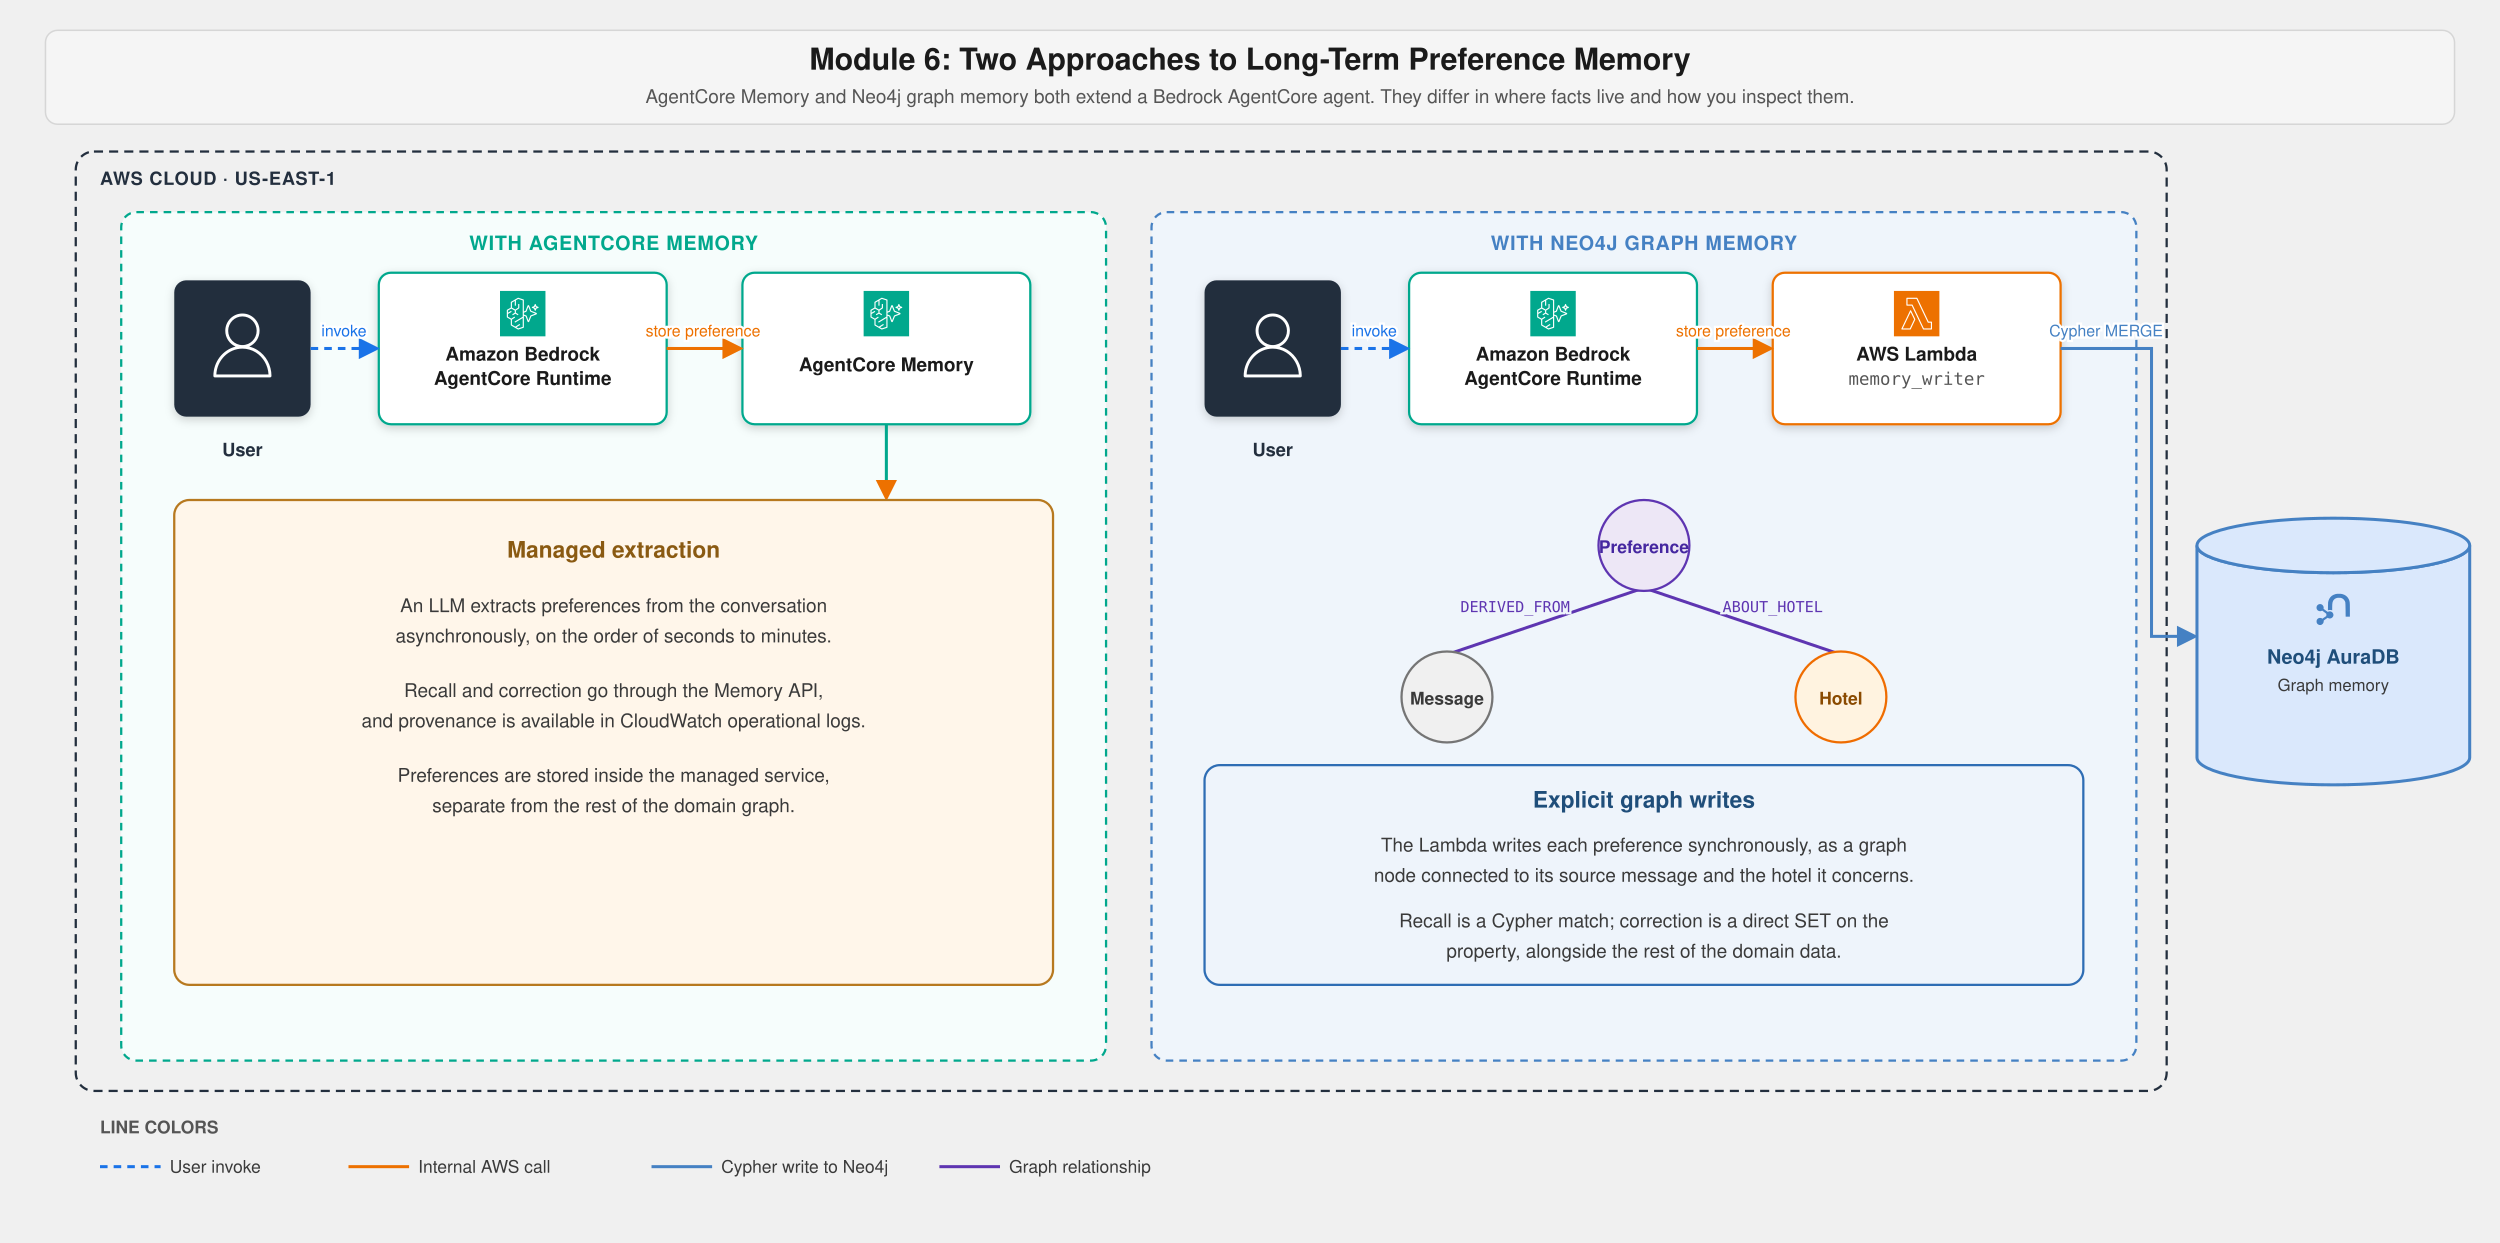
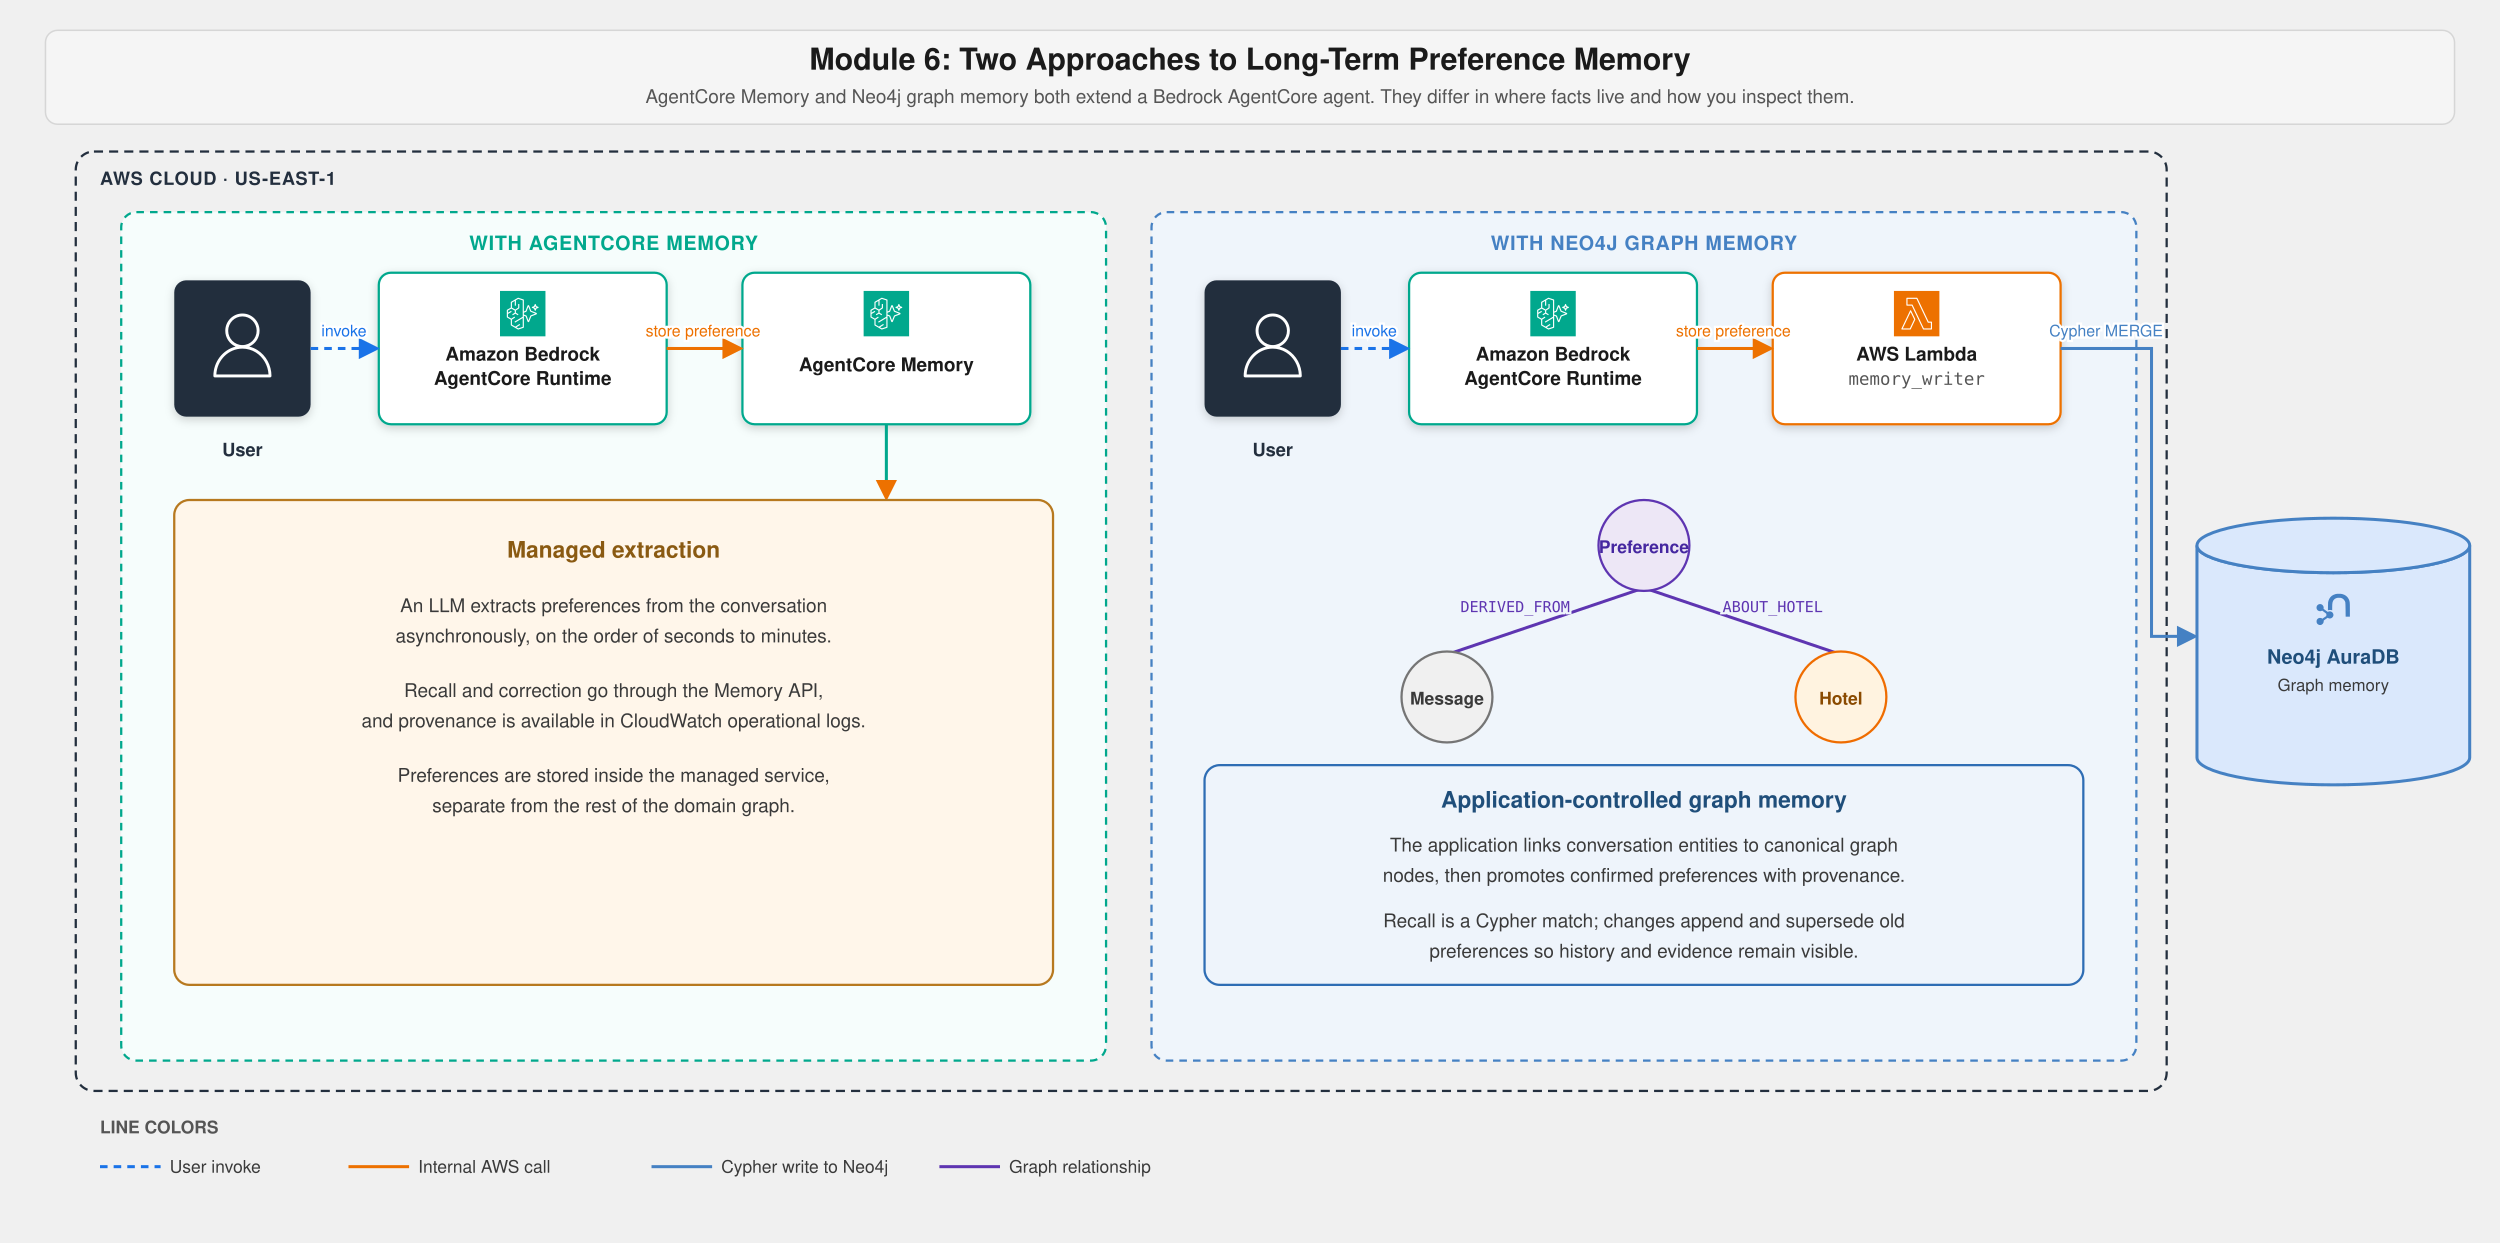
<svg xmlns="http://www.w3.org/2000/svg" viewBox="0 0 1650 820" font-family="'Helvetica Neue', Helvetica, Arial, sans-serif">
  <defs>
    <filter id="shM6" x="-20%" y="-20%" width="140%" height="140%">
      <feDropShadow dx="0" dy="2" stdDeviation="3" flood-color="#1a1a1a" flood-opacity="0.18" />
    </filter>
    <marker id="arrowBlueDashedM6" viewBox="0 0 10 10" refX="8" refY="5" markerWidth="7" markerHeight="7" orient="auto-start-reverse">
      <path d="M0,0 L10,5 L0,10 z" fill="#1A73E8" />
    </marker>
    <marker id="arrowOrangeM6" viewBox="0 0 10 10" refX="8" refY="5" markerWidth="7" markerHeight="7" orient="auto-start-reverse">
      <path d="M0,0 L10,5 L0,10 z" fill="#ED7100" />
    </marker>
    <marker id="arrowSteelM6" viewBox="0 0 10 10" refX="8" refY="5" markerWidth="7" markerHeight="7" orient="auto-start-reverse">
      <path d="M0,0 L10,5 L0,10 z" fill="#4581C3" />
    </marker>
    <symbol id="icon-agentcore" viewBox="0 0 80 80">
      <rect width="80" height="80" fill="#01A88D" />
      <path d="M67.372 28.073L64.178 26.792L62.933 23.634C62.781 23.252 62.412 23.001 62.002 23.001C61.591 23.001 61.222 23.253 61.071 23.636L59.814 26.838L56.638 28.071C56.253 28.22 55.999 28.592 56 29.005C56.001 29.419 56.257 29.79 56.643 29.937L59.89 31.178L61.062 34.348C61.205 34.735 61.572 34.995 61.985 35.001H62C62.407 35.001 62.774 34.754 62.928 34.375L64.231 31.142L67.36 29.934C67.743 29.786 67.997 29.418 68 29.007C68.003 28.597 67.754 28.226 67.372 28.073ZM63.106 29.432C62.849 29.532 62.643 29.734 62.539 29.991L62.04 31.227L61.607 30.058C61.508 29.788 61.296 29.574 61.027 29.471L59.782 28.996L60.947 28.543C61.207 28.442 61.414 28.237 61.516 27.977L62.004 26.732L62.435 27.822C62.523 28.142 62.767 28.398 63.079 28.506L64.269 28.983L63.106 29.432ZM64.053 38.6L54.914 34.934L51.351 25.902C51.123 25.325 50.575 24.953 49.955 24.953C49.335 24.954 48.786 25.327 48.56 25.905L44.958 35.083L42 36.23V16C42 15.569 41.725 15.188 41.316 15.051L32.316 12.051C32.042 11.961 31.744 11.991 31.496 12.136L19.496 19.136C19.189 19.315 19 19.645 19 20V29.42L12.504 33.132C12.192 33.309 12 33.641 12 34V46C12 46.359 12.192 46.69 12.504 46.868L19 50.58V60C19 60.355 19.189 60.684 19.496 60.864L31.496 67.864C31.65 67.954 31.825 68 32 68C32.106 68 32.213 67.983 32.316 67.949L41.316 64.949C41.725 64.812 42 64.431 42 64V43.738L45.2 44.961L48.561 54.046C48.777 54.632 49.32 55.017 49.945 55.026H49.969C50.584 55.026 51.128 54.66 51.359 54.087L55.089 44.845L64.035 41.392C64.614 41.168 64.991 40.623 64.995 40.001C64.999 39.381 64.629 38.831 64.053 38.6ZM32.113 65.908L28.865 64.014L35.53 59.848L34.47 58.152L26.913 62.875L21 59.426V50.535L26.555 46.832L25.445 45.168L19.959 48.825L14 45.42V40.58L20.496 36.868L19.504 35.132L14 38.277V34.58L20 31.152L26 34.58V38.434L21.485 41.142L22.515 42.857L27 40.166L31.485 42.857L32.515 41.142L28 38.434V34.535L33.555 30.832C33.833 30.646 34 30.334 34 30V23H32V29.465L26.959 32.825L21 29.42V20.574L26 17.658V26H28V16.491L32.113 14.092L40 16.721V45.434L25.485 54.143L26.515 55.857L40 47.766V63.279L32.113 65.908ZM53.964 43.135C53.706 43.235 53.501 43.438 53.397 43.694L49.988 52.14L46.918 43.842C46.818 43.572 46.606 43.358 46.338 43.255L42 41.597V38.375L46.09 36.788C46.351 36.687 46.558 36.481 46.659 36.221L49.957 27.818L53.14 35.886C53.209 36.252 53.486 36.548 53.84 36.659L62.129 39.983L53.964 43.135Z" fill="white" />
    </symbol>
    <symbol id="icon-lambda" viewBox="0 0 80 80">
      <rect x="0" y="0" width="80" height="80" fill="#ED7100" />
      <path d="M28.008,66 L15.591,66 L29.324,37.296 L35.546,50.106 L28.008,66 Z M30.22,34.553 C30.051,34.208 29.7,33.989 29.318,33.989 L29.315,33.989 C28.929,33.99 28.578,34.211 28.412,34.558 L13.098,66.569 C12.95,66.879 12.971,67.243 13.155,67.534 C13.337,67.824 13.658,68 14.002,68 L28.642,68 C29.03,68 29.382,67.777 29.548,67.428 L37.564,50.528 C37.693,50.254 37.692,49.937 37.559,49.665 L30.22,34.553 Z M64.995,66 L52.659,66 L32.867,24.57 C32.701,24.222 32.349,24 31.962,24 L23.89,24 L23.899,14 L39.72,14 L59.42,55.429 C59.586,55.777 59.939,56 60.326,56 L64.995,56 L64.995,66 Z M65.998,54 L60.96,54 L41.259,12.571 C41.094,12.223 40.741,12 40.353,12 L22.898,12 C22.345,12 21.896,12.447 21.895,12.999 L21.884,24.999 C21.884,25.265 21.989,25.519 22.178,25.707 C22.365,25.895 22.62,26 22.887,26 L31.329,26 L51.122,67.43 C51.289,67.778 51.639,68 52.026,68 L65.998,68 C66.552,68 67,67.552 67,67 L67,55 C67,54.448 66.552,54 65.998,54 L65.998,54 Z" fill="#FFFFFF" />
    </symbol>
    <symbol id="icon-user" viewBox="0 0 48 48">
      <path d="M6.025,44 C6.524,34.085 14.395,26.178 24,26.178 C27.248,26.178 30.43,27.092 33.205,28.822 C38.354,32.033 41.653,37.783 41.974,44 L6.025,44 Z M14.192,13.878 C14.192,8.432 18.592,4 24.001,4 C29.408,4 33.807,8.432 33.807,13.878 C33.807,19.325 29.408,23.757 24.001,23.757 C18.592,23.757 14.192,19.325 14.192,13.878 L14.192,13.878 Z M34.263,27.125 C32.53,26.044 30.65,25.26 28.698,24.771 C32.877,22.939 35.807,18.749 35.807,13.878 C35.807,7.329 30.51,2 24.001,2 C17.489,2 12.192,7.329 12.192,13.878 C12.192,18.755 15.13,22.95 19.317,24.778 C10.545,26.981 4,35.2 4,45 C4,45.552 4.447,46 5,46 L43,46 C43.552,46 44,45.552 44,45 C44,37.719 40.269,30.87 34.263,27.125 L34.263,27.125 Z" />
    </symbol>
    <symbol id="icon-neo4j-mark" viewBox="0 0 260 260">
      <path d="M145 37.6c-3.5.7-10.1 3.1-14.5 5.2-14.7 7.1-24.6 18.7-30.2 35.7-2.6 7.6-2.7 9.1-3.1 33.4l-.4 25.4 2.4-.7c5.3-1.6 15.3-1.8 19.6-.3l4.2 1.5v-19.7c0-27.7 2.6-37.7 12.1-47.2 11.2-11.2 33.7-14.1 49.5-6.4 8 3.9 15 12.5 18.7 23 .7 1.9 1.3 19.2 1.7 46l.5 43h26l-.1-43c0-48.5-.2-50.2-7.4-65.2-7.6-15.6-22.2-26.6-40.7-30.7-8.9-2-29.2-2-38.3 0z" />
      <path d="M41.5 100.1c-1.6.4-4.7 2.3-6.9 4.1-9.9 8.1-10.3 24.1-.9 33 6.1 5.8 16.9 7.6 24.1 3.9l3.7-1.9 13.2 9.7c8.2 5.9 13.1 10.1 12.8 10.9-.3.8-.5 3.9-.5 7l-.1 5.7-12.1 8.2-12.1 8.2-3.1-2.2c-4.4-3.2-14.9-3.6-20.2-.9-8.7 4.5-12.8 11.5-12.2 21.3.5 8.9 3.9 14.2 11.7 18.2 9.3 4.7 17.9 3.2 25.2-4.2 4.9-5.1 7.3-11.3 6.7-17.4-.3-3.5-.2-3.6 12.1-12.1l12.3-8.4 3.1 1.9c8.1 4.8 18.5 3.2 25.8-4.1 7.9-7.9 8.9-18.4 2.6-27.7-5.8-8.6-17.9-12.1-27-7.8-2 .9-4 1.5-4.5 1.3-.4-.1-6.3-4.3-13-9.3l-12.2-9 .6-4.6c1.7-12.7-9.2-25.1-21.8-24.8-2.4 0-5.6.5-7.3 1z" />
    </symbol>
  </defs>
  <rect x="30" y="20" width="1590" height="62" rx="8" fill="#F5F5F5" stroke="#D6D6D6" />
  <text x="825" y="46" text-anchor="middle" font-size="20" font-weight="700" fill="#1A1A1A">Module 6: Two Approaches to Long-Term Preference Memory</text>
  <text x="825" y="68" text-anchor="middle" font-size="12.5" fill="#555555">AgentCore Memory and Neo4j graph memory both extend a Bedrock AgentCore agent. They differ in where facts live and how you inspect them.</text>
  <rect x="50" y="100" width="1380" height="620" rx="12" fill="none" stroke="#232F3E" stroke-width="1.5" stroke-dasharray="6 4" />
  <text x="66" y="122" font-size="12" font-weight="700" fill="#232F3E" letter-spacing="0.5">AWS CLOUD · US-EAST-1</text>
  <rect x="80" y="140" width="650" height="560" rx="10" fill="#F6FDFC" stroke="#01A88D" stroke-width="1.5" stroke-dasharray="5 4" />
  <text x="405" y="165" text-anchor="middle" font-size="13" font-weight="700" fill="#01A88D" letter-spacing="0.5">WITH AGENTCORE MEMORY</text>
  <rect x="760" y="140" width="650" height="560" rx="10" fill="#EFF5FB" stroke="#4581C3" stroke-width="1.5" stroke-dasharray="5 4" />
  <text x="1085" y="165" text-anchor="middle" font-size="13" font-weight="700" fill="#4581C3" letter-spacing="0.5">WITH NEO4J GRAPH MEMORY</text>
  <rect x="115" y="185" width="90" height="90" rx="8" fill="#232F3E" filter="url(#shM6)" />
  <use href="#icon-user" x="137" y="205" width="46" height="46" fill="#FFFFFF" />
  <text x="160" y="301" text-anchor="middle" font-size="12" font-weight="700" fill="#232F3E">User</text>
  <rect x="250" y="180" width="190" height="100" rx="8" fill="#FFFFFF" stroke="#01A88D" stroke-width="1.5" filter="url(#shM6)" />
  <use href="#icon-agentcore" x="330" y="192" width="30" height="30" />
  <text x="345" y="238" text-anchor="middle" font-size="12.5" font-weight="700" fill="#1A1A1A">Amazon Bedrock</text>
  <text x="345" y="254" text-anchor="middle" font-size="12.5" font-weight="700" fill="#1A1A1A">AgentCore Runtime</text>
  <rect x="490" y="180" width="190" height="100" rx="8" fill="#FFFFFF" stroke="#01A88D" stroke-width="1.5" filter="url(#shM6)" />
  <use href="#icon-agentcore" x="570" y="192" width="30" height="30" />
  <text x="585" y="245" text-anchor="middle" font-size="12.5" font-weight="700" fill="#1A1A1A">AgentCore Memory</text>
  <line x1="205" y1="230" x2="248" y2="230" stroke="#1A73E8" stroke-width="2" stroke-dasharray="5 4" marker-end="url(#arrowBlueDashedM6)" />
  <text x="227" y="222" text-anchor="middle" font-size="10.5" fill="#1A73E8" stroke="#FFFFFF" stroke-width="3" paint-order="stroke">invoke</text>
  <line x1="440" y1="230" x2="488" y2="230" stroke="#ED7100" stroke-width="2" marker-end="url(#arrowOrangeM6)" />
  <text x="464" y="222" text-anchor="middle" font-size="10.5" fill="#ED7100" stroke="#FFFFFF" stroke-width="3" paint-order="stroke">store preference</text>
  <line x1="585" y1="280" x2="585" y2="328" stroke="#01A88D" stroke-width="2" marker-end="url(#arrowOrangeM6)" />
  <rect x="115" y="330" width="580" height="320" rx="10" fill="#FFF6EA" stroke="#B7791F" stroke-width="1.5" />
  <text x="405" y="368" text-anchor="middle" font-size="15" font-weight="700" fill="#8A5A12">Managed extraction</text>
  <text x="405" y="404" text-anchor="middle" font-size="12.5" fill="#3A3A3A">An LLM extracts preferences from the conversation</text>
  <text x="405" y="424" text-anchor="middle" font-size="12.5" fill="#3A3A3A">asynchronously, on the order of seconds to minutes.</text>
  <text x="405" y="460" text-anchor="middle" font-size="12.5" fill="#3A3A3A">Recall and correction go through the Memory API,</text>
  <text x="405" y="480" text-anchor="middle" font-size="12.5" fill="#3A3A3A">and provenance is available in CloudWatch operational logs.</text>
  <text x="405" y="516" text-anchor="middle" font-size="12.5" fill="#3A3A3A">Preferences are stored inside the managed service,</text>
  <text x="405" y="536" text-anchor="middle" font-size="12.5" fill="#3A3A3A">separate from the rest of the domain graph.</text>
  <rect x="795" y="185" width="90" height="90" rx="8" fill="#232F3E" filter="url(#shM6)" />
  <use href="#icon-user" x="817" y="205" width="46" height="46" fill="#FFFFFF" />
  <text x="840" y="301" text-anchor="middle" font-size="12" font-weight="700" fill="#232F3E">User</text>
  <rect x="930" y="180" width="190" height="100" rx="8" fill="#FFFFFF" stroke="#01A88D" stroke-width="1.5" filter="url(#shM6)" />
  <use href="#icon-agentcore" x="1010" y="192" width="30" height="30" />
  <text x="1025" y="238" text-anchor="middle" font-size="12.5" font-weight="700" fill="#1A1A1A">Amazon Bedrock</text>
  <text x="1025" y="254" text-anchor="middle" font-size="12.5" font-weight="700" fill="#1A1A1A">AgentCore Runtime</text>
  <rect x="1170" y="180" width="190" height="100" rx="8" fill="#FFFFFF" stroke="#ED7100" stroke-width="1.5" filter="url(#shM6)" />
  <use href="#icon-lambda" x="1250" y="192" width="30" height="30" />
  <text x="1265" y="238" text-anchor="middle" font-size="12.5" font-weight="700" fill="#1A1A1A">AWS Lambda</text>
  <text x="1265" y="254" text-anchor="middle" font-size="11.5" font-family="'SFMono-Regular', Consolas, monospace" fill="#555555">memory_writer</text>
  <line x1="885" y1="230" x2="928" y2="230" stroke="#1A73E8" stroke-width="2" stroke-dasharray="5 4" marker-end="url(#arrowBlueDashedM6)" />
  <text x="907" y="222" text-anchor="middle" font-size="10.5" fill="#1A73E8" stroke="#FFFFFF" stroke-width="3" paint-order="stroke">invoke</text>
  <line x1="1120" y1="230" x2="1168" y2="230" stroke="#ED7100" stroke-width="2" marker-end="url(#arrowOrangeM6)" />
  <text x="1144" y="222" text-anchor="middle" font-size="10.5" fill="#ED7100" stroke="#FFFFFF" stroke-width="3" paint-order="stroke">store preference</text>
  <line x1="1085" y1="388" x2="955" y2="432" stroke="#5E35B1" stroke-width="2" />
  <text x="1000" y="404" text-anchor="middle" font-size="10" font-family="'SFMono-Regular', Consolas, monospace" fill="#5E35B1" stroke="#EFF5FB" stroke-width="3" paint-order="stroke">DERIVED_FROM</text>
  <line x1="1085" y1="388" x2="1215" y2="432" stroke="#5E35B1" stroke-width="2" />
  <text x="1170" y="404" text-anchor="middle" font-size="10" font-family="'SFMono-Regular', Consolas, monospace" fill="#5E35B1" stroke="#EFF5FB" stroke-width="3" paint-order="stroke">ABOUT_HOTEL</text>
  <circle cx="1085" cy="360" r="30" fill="#EDE7F6" stroke="#5E35B1" stroke-width="1.5" />
  <text x="1085" y="365" text-anchor="middle" font-size="11.5" font-weight="700" fill="#4527A0">Preference</text>
  <circle cx="955" cy="460" r="30" fill="#F0F0F0" stroke="#757575" stroke-width="1.5" />
  <text x="955" y="465" text-anchor="middle" font-size="11.5" font-weight="700" fill="#3A3A3A">Message</text>
  <circle cx="1215" cy="460" r="30" fill="#FFF3E0" stroke="#EF6C00" stroke-width="1.5" />
  <text x="1215" y="465" text-anchor="middle" font-size="11.5" font-weight="700" fill="#8A4A00">Hotel</text>
  <rect x="795" y="505" width="580" height="145" rx="10" fill="#EEF4FB" stroke="#2E6DB4" stroke-width="1.5" />
-   <text x="1085" y="533" text-anchor="middle" font-size="15" font-weight="700" fill="#1F4E7A">Explicit graph writes</text>
-   <text x="1085" y="562" text-anchor="middle" font-size="12.5" fill="#3A3A3A">The Lambda writes each preference synchronously, as a graph</text>
-   <text x="1085" y="582" text-anchor="middle" font-size="12.5" fill="#3A3A3A">node connected to its source message and the hotel it concerns.</text>
-   <text x="1085" y="612" text-anchor="middle" font-size="12.5" fill="#3A3A3A">Recall is a Cypher match; correction is a direct SET on the</text>
-   <text x="1085" y="632" text-anchor="middle" font-size="12.5" fill="#3A3A3A">property, alongside the rest of the domain data.</text>
+   <text x="1085" y="533" text-anchor="middle" font-size="15" font-weight="700" fill="#1F4E7A">Application-controlled graph memory</text>
+   <text x="1085" y="562" text-anchor="middle" font-size="12.5" fill="#3A3A3A">The application links conversation entities to canonical graph</text>
+   <text x="1085" y="582" text-anchor="middle" font-size="12.5" fill="#3A3A3A">nodes, then promotes confirmed preferences with provenance.</text>
+   <text x="1085" y="612" text-anchor="middle" font-size="12.5" fill="#3A3A3A">Recall is a Cypher match; changes append and supersede old</text>
+   <text x="1085" y="632" text-anchor="middle" font-size="12.5" fill="#3A3A3A">preferences so history and evidence remain visible.</text>
  <path d="M1450,360 a90,18 0 0,0 180,0 v140 a90,18 0 0,1 -180,0 z" fill="#DAE8FC" stroke="#4581C3" stroke-width="2" />
  <ellipse cx="1540" cy="360" rx="90" ry="18" fill="#DAE8FC" stroke="#4581C3" stroke-width="2" />
  <use href="#icon-neo4j-mark" x="1526" y="388" width="28" height="28" fill="#4581C3" />
  <text x="1540" y="438" text-anchor="middle" font-size="13" font-weight="700" fill="#1F4E7A">Neo4j AuraDB</text>
  <text x="1540" y="456" text-anchor="middle" font-size="11" fill="#3A3A3A">Graph memory</text>
  <path d="M1360,230 L1420,230 L1420,420 L1448,420" fill="none" stroke="#4581C3" stroke-width="2" marker-end="url(#arrowSteelM6)" />
  <text x="1390" y="222" text-anchor="middle" font-size="10.5" fill="#4581C3" stroke="#FFFFFF" stroke-width="3" paint-order="stroke">Cypher MERGE</text>
  <text x="66" y="748" font-size="11.5" font-weight="700" fill="#555555">LINE COLORS</text>
  <line x1="66" y1="770" x2="106" y2="770" stroke="#1A73E8" stroke-width="2" stroke-dasharray="5 4" />
  <text x="112" y="774" font-size="11.5" fill="#3A3A3A">User invoke</text>
  <line x1="230" y1="770" x2="270" y2="770" stroke="#ED7100" stroke-width="2" />
  <text x="276" y="774" font-size="11.5" fill="#3A3A3A">Internal AWS call</text>
  <line x1="430" y1="770" x2="470" y2="770" stroke="#4581C3" stroke-width="2" />
  <text x="476" y="774" font-size="11.5" fill="#3A3A3A">Cypher write to Neo4j</text>
  <line x1="620" y1="770" x2="660" y2="770" stroke="#5E35B1" stroke-width="2" />
  <text x="666" y="774" font-size="11.5" fill="#3A3A3A">Graph relationship</text>
</svg>
